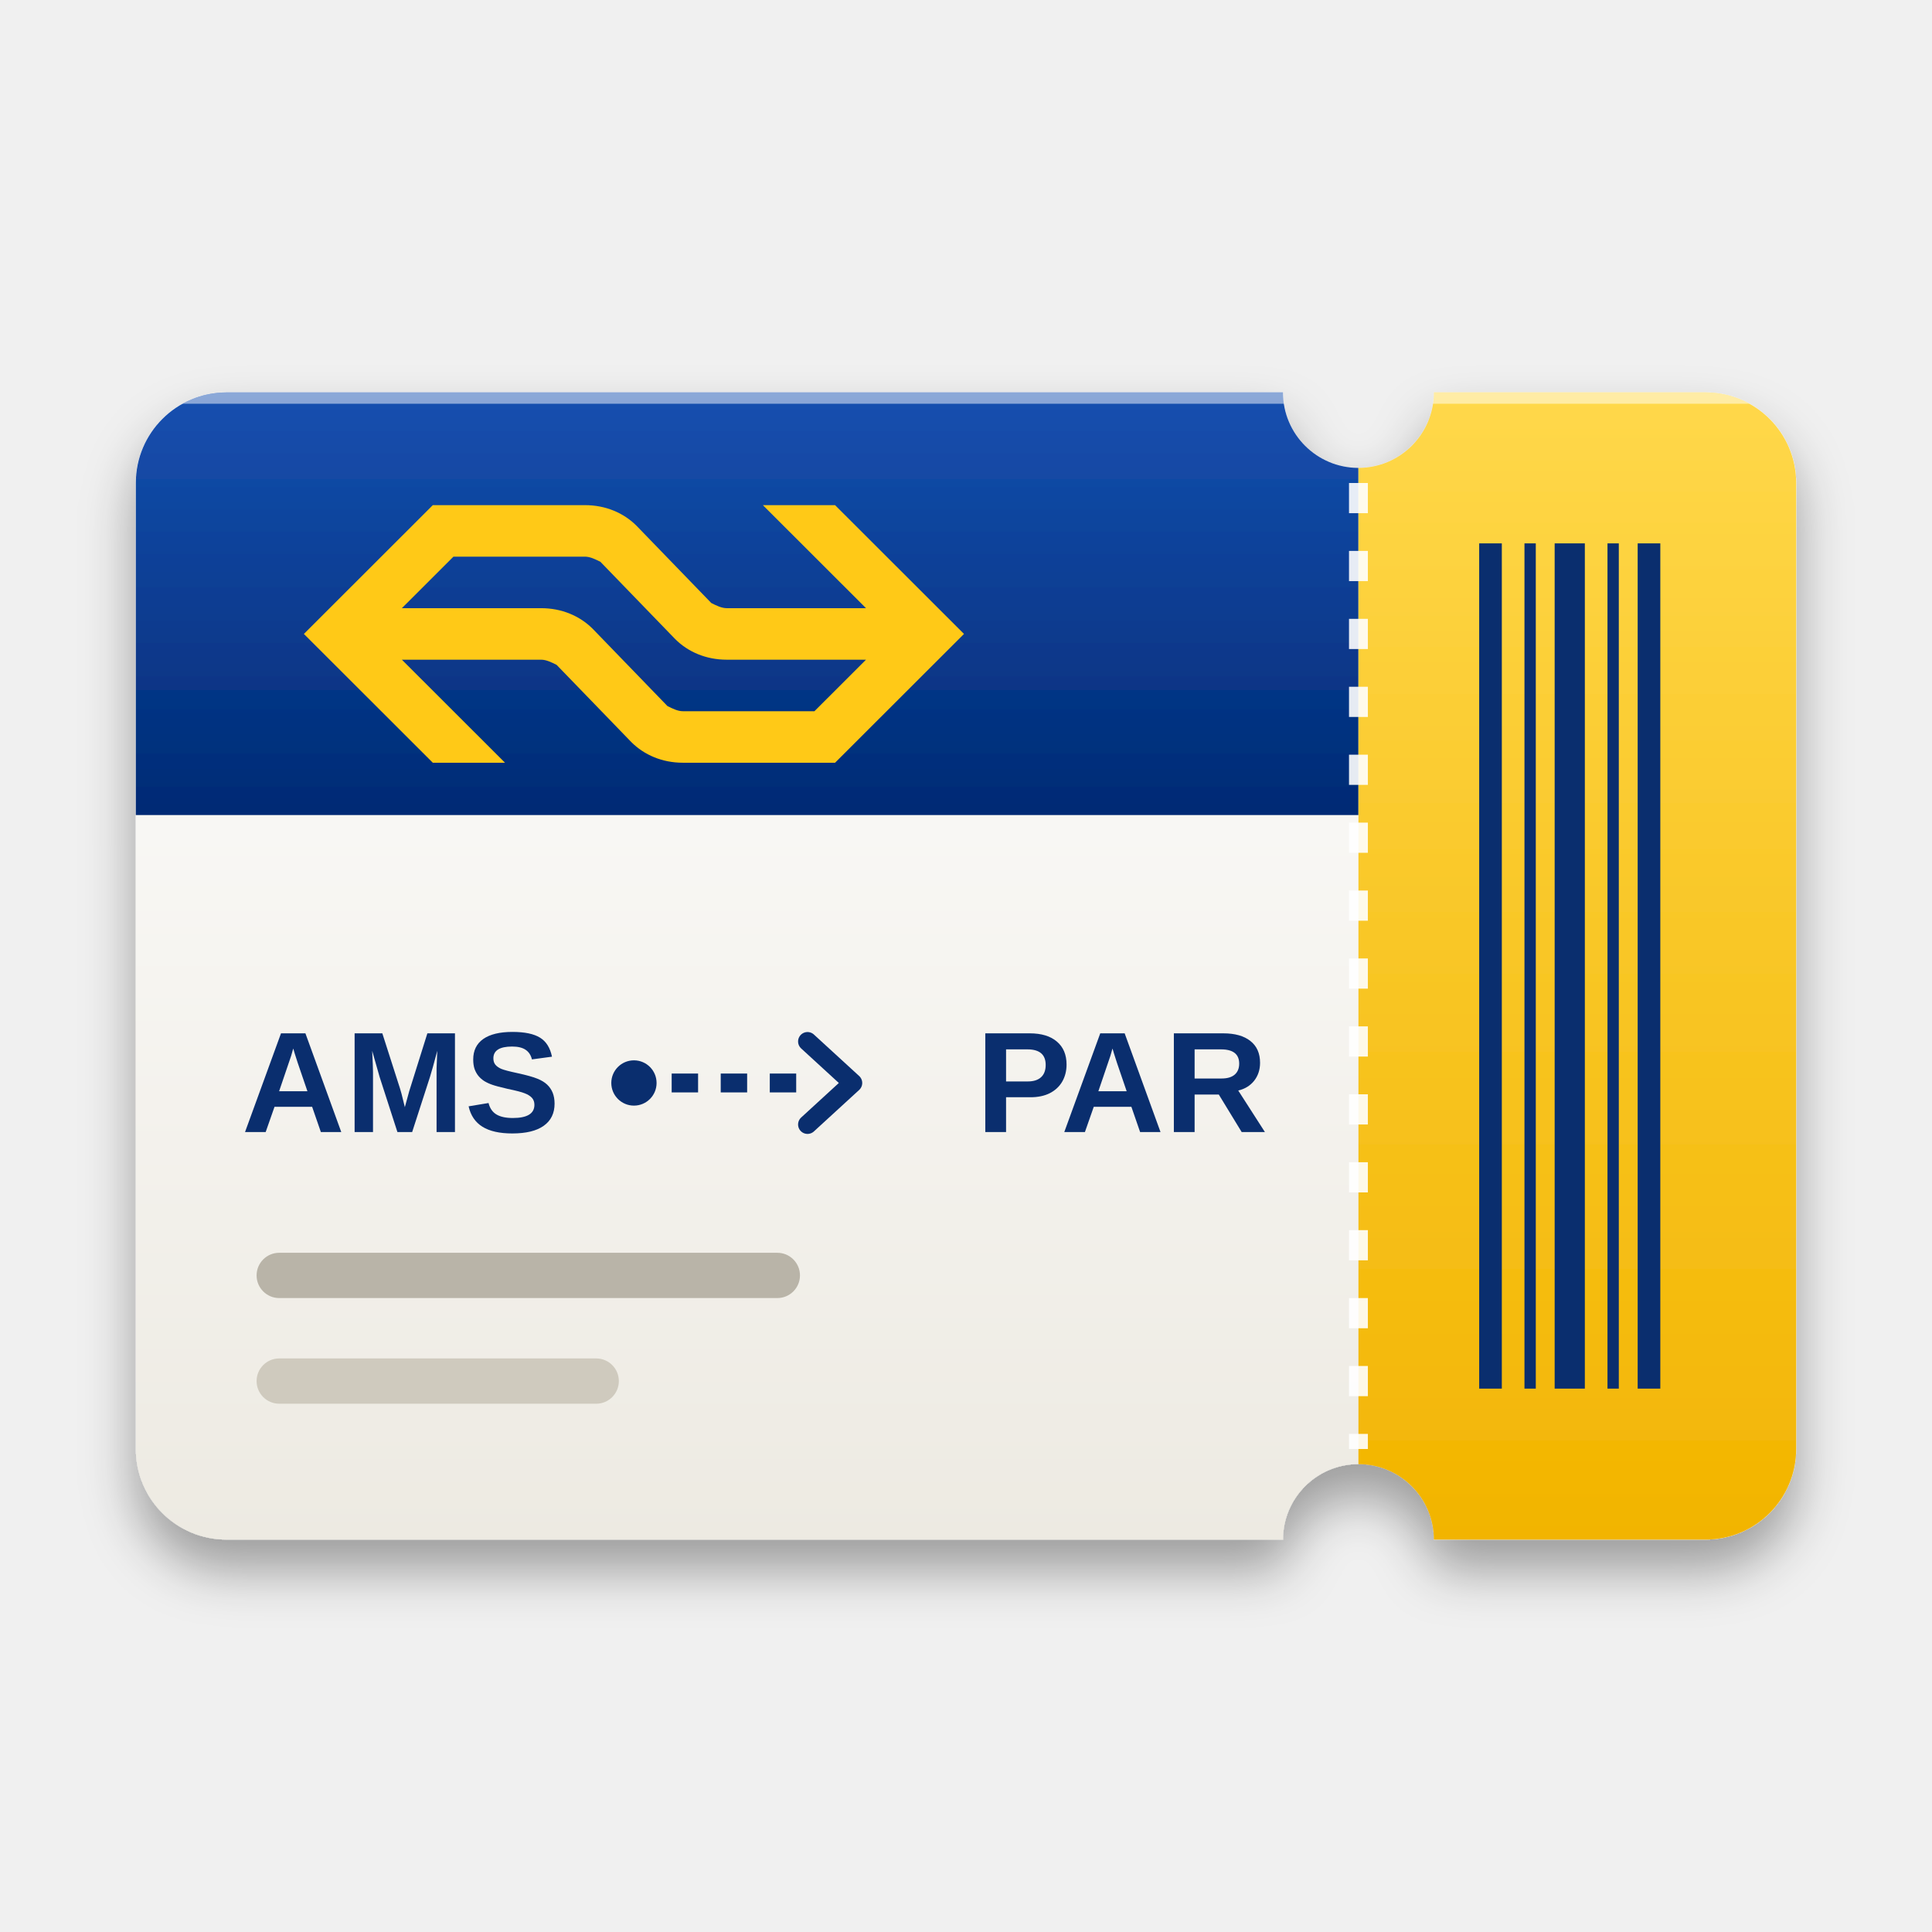
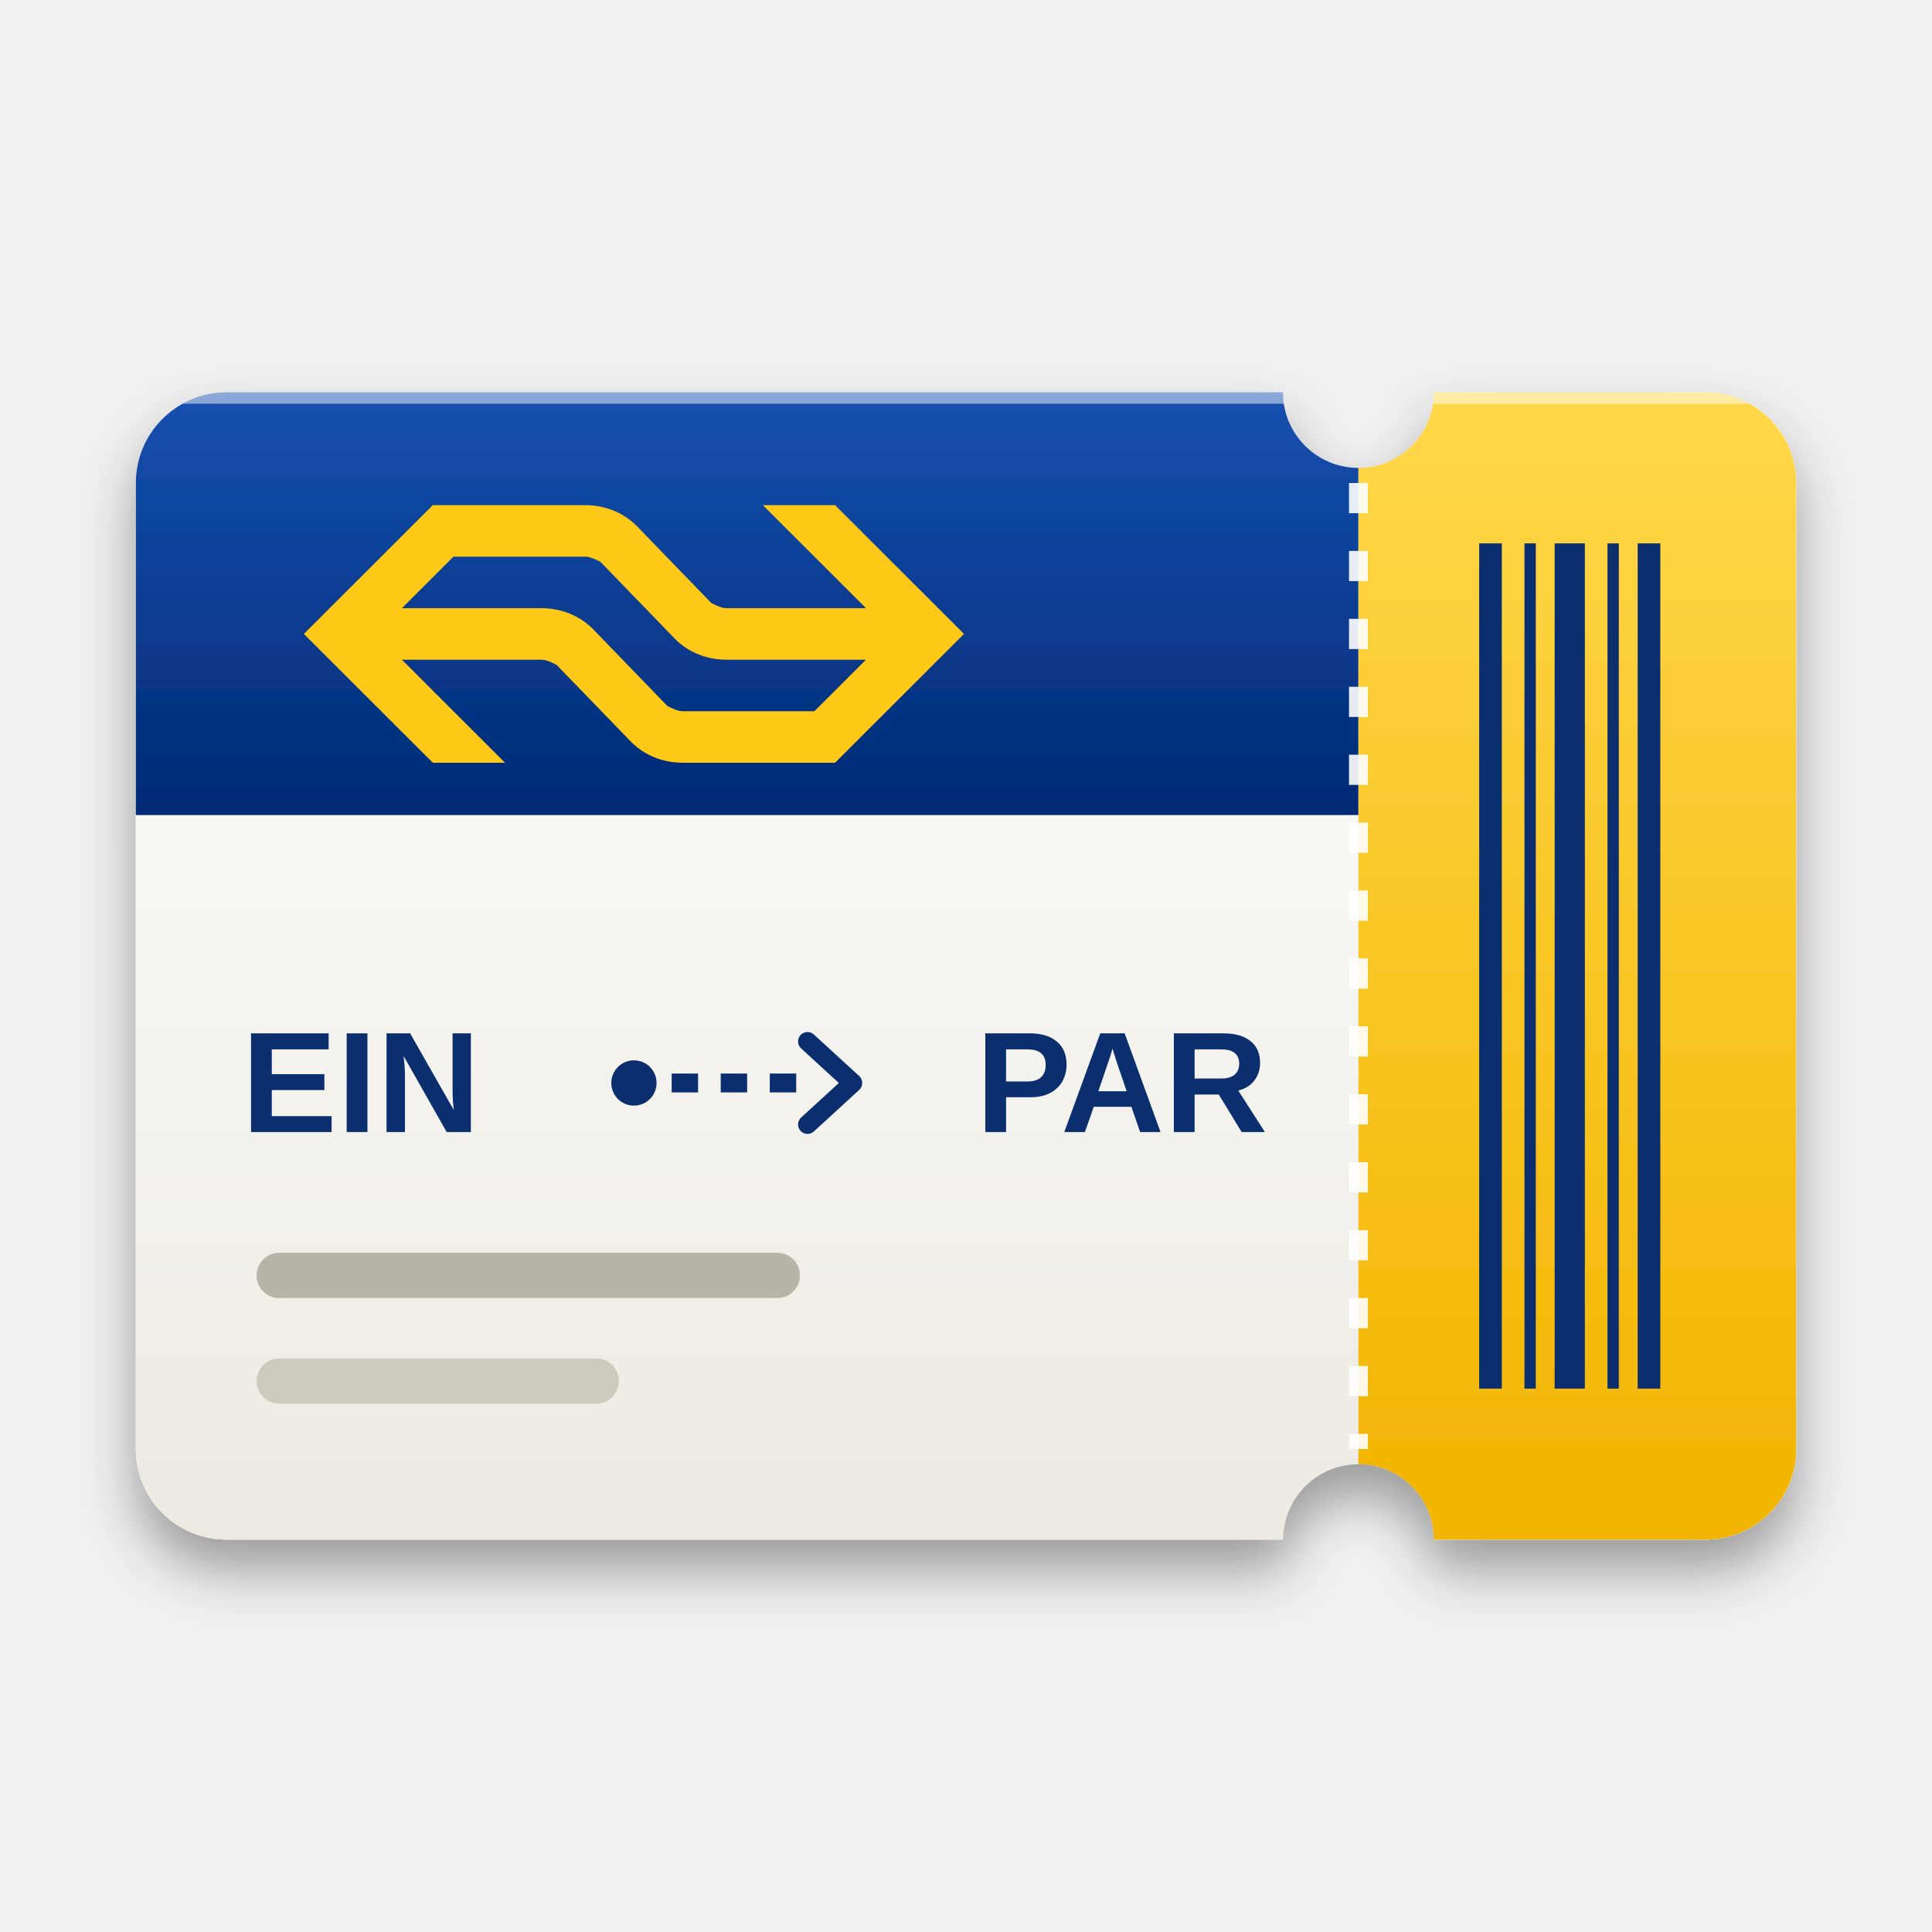
<svg xmlns="http://www.w3.org/2000/svg" width="256" height="256" viewBox="0 0 256 256">
  <defs>
    <linearGradient id="paper" x1="0" y1="0" x2="0" y2="1">
      <stop offset="0" stop-color="#FFFFFF" />
      <stop offset="1" stop-color="#EDEAE2" />
    </linearGradient>
    <linearGradient id="band" x1="0" y1="0" x2="0" y2="1">
      <stop offset="0" stop-color="#1650B0" />
      <stop offset="1" stop-color="#002A74" />
    </linearGradient>
    <linearGradient id="stub" x1="0" y1="0" x2="0" y2="1">
      <stop offset="0" stop-color="#FFD84A" />
      <stop offset="1" stop-color="#F2B400" />
    </linearGradient>
    <filter id="sh" x="-20%" y="-20%" width="140%" height="150%">
      <feGaussianBlur in="SourceAlpha" stdDeviation="3.5" />
      <feOffset dy="4" />
      <feComponentTransfer>
        <feFuncA type="linear" slope=".35" />
      </feComponentTransfer>
      <feMerge>
        <feMergeNode />
        <feMergeNode in="SourceGraphic" />
      </feMerge>
    </filter>
    <mask id="holes">
      <rect width="256" height="256" fill="#fff" />
      <circle cx="180" cy="52" r="10" fill="#000" />
      <circle cx="180" cy="204" r="10" fill="#000" />
    </mask>
    <clipPath id="tk">
      <rect x="18" y="52" width="220" height="152" rx="12" />
    </clipPath>
    <path id="ns" d="M100.983,69.133C95.517,69.133 90.733,67.085 87.317,63.672L67.5,43.192C66.133,42.509 64.767,41.827 63.4,41.827H26.5L53.833,69.133H34.7L0.533,35L34.7,0.867H75.017C80.483,0.867 85.267,2.915 88.683,6.328L108.5,26.808C109.867,27.491 111.233,28.173 112.6,28.173H149.5L122.167,0.867H141.3L175.467,35L141.3,69.133H100.983ZM63.4,28.173C68.867,28.173 73.65,30.221 77.067,33.635L96.883,54.115C98.25,54.797 99.617,55.48 100.983,55.48H135.833L149.5,41.827H112.6C107.133,41.827 102.35,39.779 98.933,36.365L79.117,15.885C77.75,15.203 76.383,14.52 75.017,14.52H40.167L26.5,28.173H63.4Z" fill-rule="evenodd" />
  </defs>
  <g>
    <g filter="url(#sh)">
      <g mask="url(#holes)">
        <rect x="18" y="52" width="220" height="152" rx="12" fill="url(#paper)" />
        <g clip-path="url(#tk)">
          <rect x="18" y="52" width="162" height="56" fill="url(#band)" />
          <rect x="180" y="52" width="58" height="152" fill="url(#stub)" />
          <rect x="18" y="52" width="220" height="1.5" fill="#fff" opacity=".5" />
        </g>
      </g>
    </g>
    <use href="#ns" fill="#FFC917" transform="translate(40 66.5) scale(.5)" />
    <g font-family="Segoe UI, Arial, sans-serif" font-weight="700" fill="#0A2E6E">
-       <text x="32" y="150" font-size="19">AMS</text>
+       <text x="32" y="150" font-size="19">EIN</text>
      <text x="168" y="150" font-size="19" text-anchor="end">PAR</text>
    </g>
    <circle cx="84" cy="143.5" r="3" fill="#0A2E6E" />
    <path d="M89 143.5H108" stroke="#0A2E6E" stroke-width="2.5" stroke-dasharray="3.5 3" />
    <path d="M107 138l6 5.5-6 5.5" fill="none" stroke="#0A2E6E" stroke-width="2.5" stroke-linecap="round" stroke-linejoin="round" />
    <rect x="34" y="166" width="72" height="6" rx="3" fill="#B9B4A8" />
    <rect x="34" y="180" width="48" height="6" rx="3" fill="#CFCABE" />
    <path d="M180 64V192" stroke="#fff" stroke-width="2.5" stroke-dasharray="4 5" opacity=".9" />
    <g fill="#0A2E6E" transform="translate(196 72)">
      <rect x="0" width="3" height="112" />
      <rect x="6" width="1.5" height="112" />
      <rect x="10" width="4" height="112" />
      <rect x="17" width="1.5" height="112" />
      <rect x="21" width="3" height="112" />
    </g>
  </g>
</svg>
